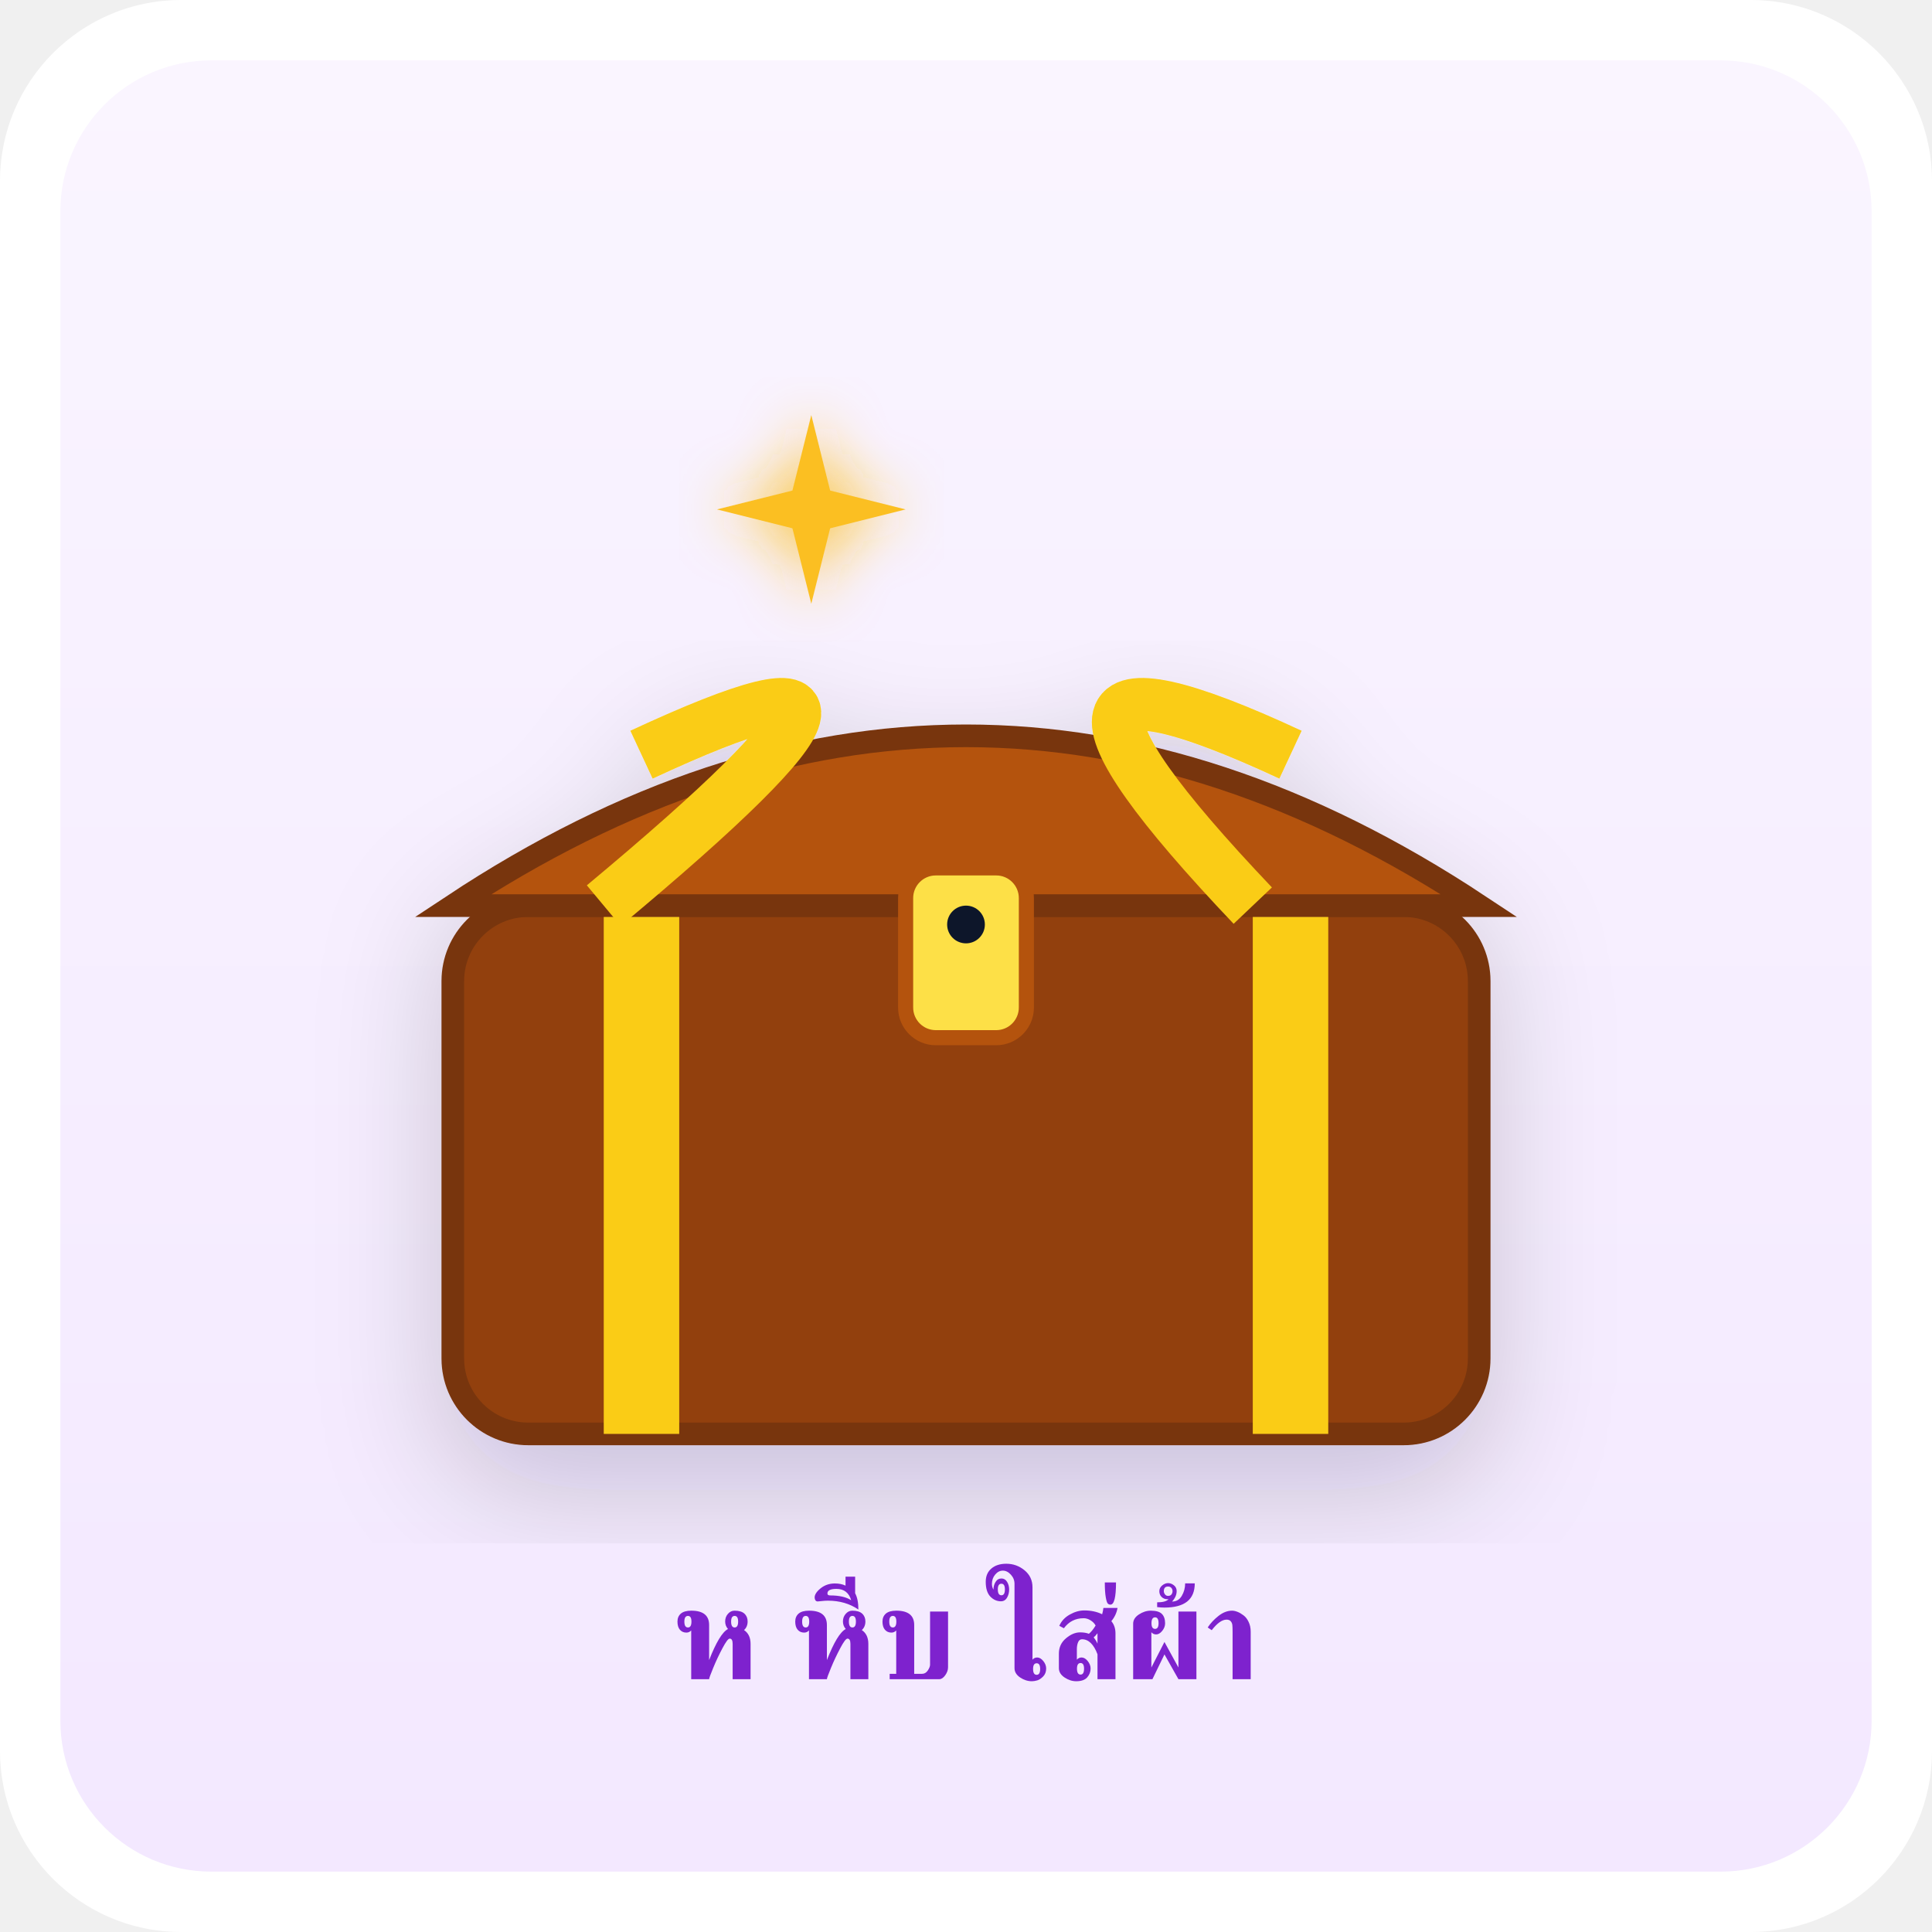
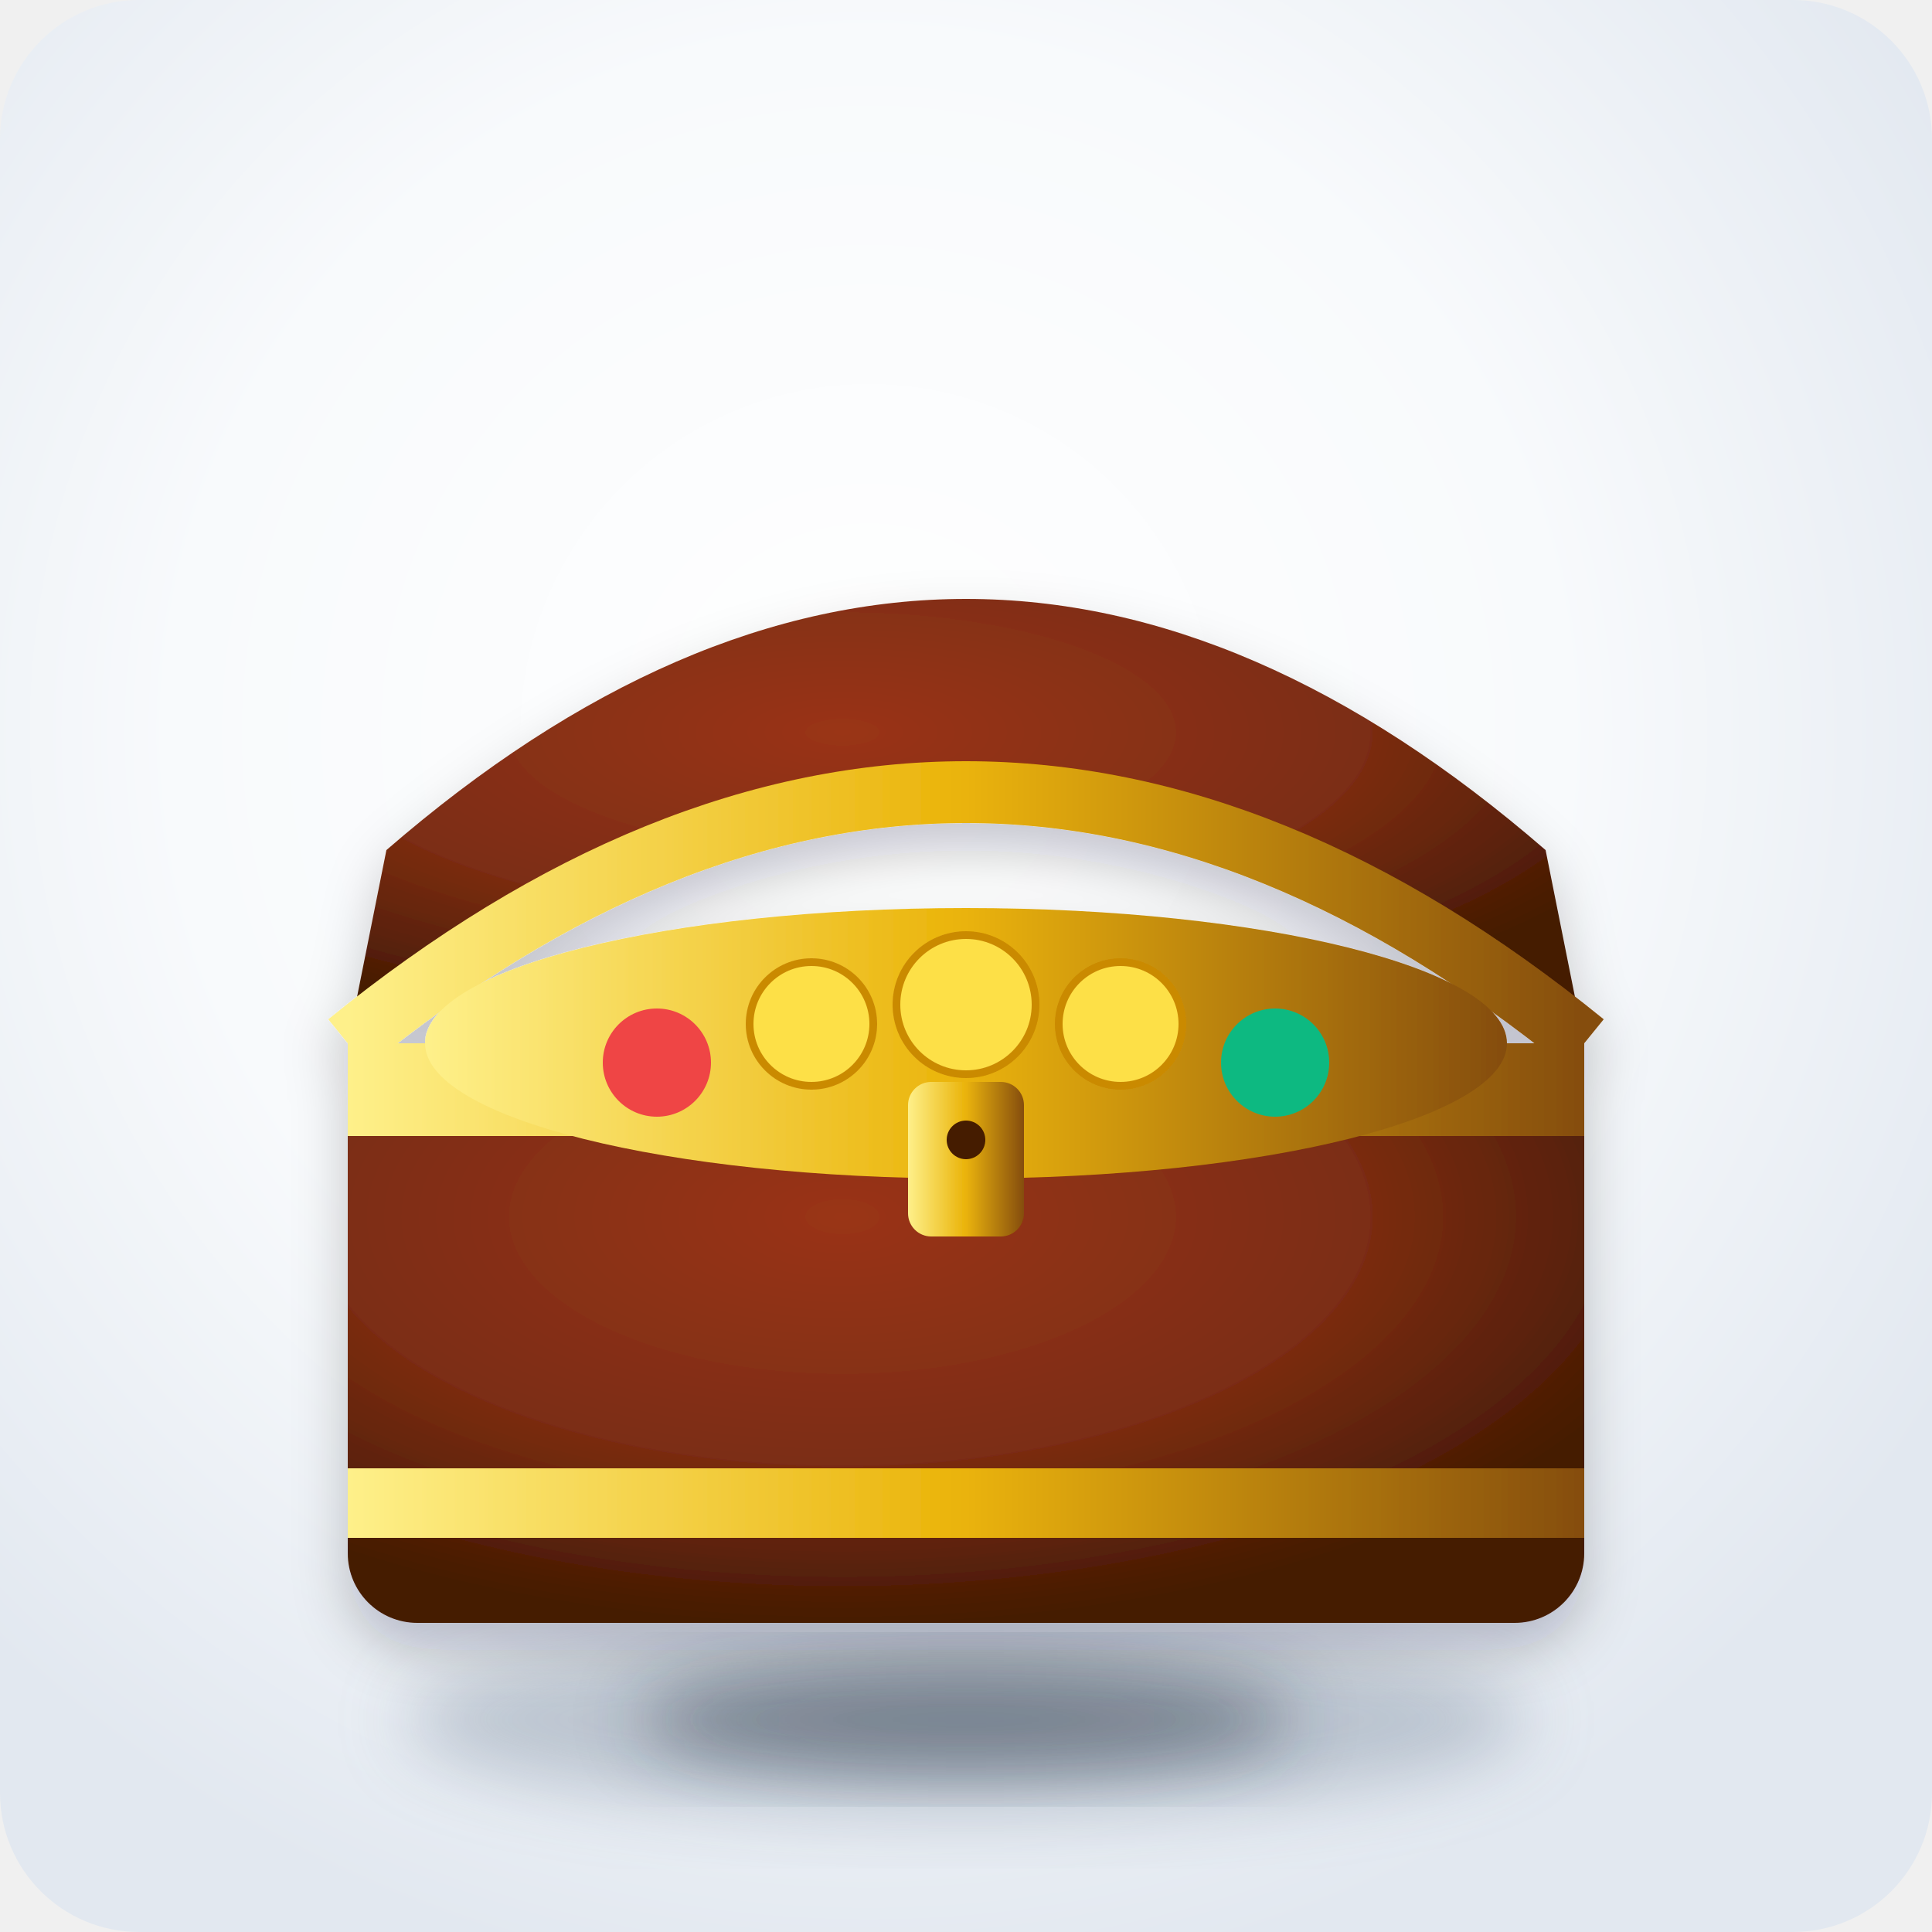
- <svg xmlns="http://www.w3.org/2000/svg" viewBox="0 0 512 512" width="100%" height="100%">
+ <svg xmlns="http://www.w3.org/2000/svg" viewBox="0 0 500 500" width="100%" height="100%">
  <defs>
-     <filter id="dropShadow" x="-15%" y="-15%" width="130%" height="130%">
-       <feDropShadow dx="0" dy="12" stdDeviation="16" flood-color="#0f172a" flood-opacity="0.18" />
+     <radialGradient id="bgGlow" cx="45%" cy="38%" r="65%">
+       <stop offset="0%" stop-color="#ffffff" />
+       <stop offset="55%" stop-color="#f8fafc" />
+       <stop offset="100%" stop-color="#e2e8f0" />
+     </radialGradient>
+     <filter id="groundShadow" x="-30%" y="-30%" width="160%" height="160%">
+       <feGaussianBlur stdDeviation="9" />
+     </filter>
+     <filter id="clayShadow" x="-25%" y="-25%" width="150%" height="150%">
+       <feDropShadow dx="0" dy="7" stdDeviation="7" flood-color="#0f172a" flood-opacity="0.22" />
    </filter>
    <filter id="softGlow" x="-20%" y="-20%" width="140%" height="140%">
-       <feGaussianBlur stdDeviation="8" result="blur" />
+       <feGaussianBlur stdDeviation="3" result="blur" />
      <feComposite in="SourceGraphic" in2="blur" operator="over" />
    </filter>
-     <linearGradient id="bgWarm" x1="0" y1="0" x2="0" y2="1">
-       <stop offset="0%" stop-color="#fffbeb" />
-       <stop offset="100%" stop-color="#fef3c7" />
-     </linearGradient>
-     <linearGradient id="bgSky" x1="0" y1="0" x2="0" y2="1">
-       <stop offset="0%" stop-color="#f0f9ff" />
-       <stop offset="100%" stop-color="#e0f2fe" />
-     </linearGradient>
-     <linearGradient id="bgRose" x1="0" y1="0" x2="0" y2="1">
-       <stop offset="0%" stop-color="#fff1f2" />
-       <stop offset="100%" stop-color="#ffe4e6" />
-     </linearGradient>
-     <linearGradient id="bgEmerald" x1="0" y1="0" x2="0" y2="1">
-       <stop offset="0%" stop-color="#ecfdf5" />
-       <stop offset="100%" stop-color="#d1fae5" />
-     </linearGradient>
-     <linearGradient id="bgPurple" x1="0" y1="0" x2="0" y2="1">
-       <stop offset="0%" stop-color="#faf5ff" />
-       <stop offset="100%" stop-color="#f3e8ff" />
+     <radialGradient id="chestWood" cx="40%" cy="30%" r="70%">
+       <stop offset="0%" stop-color="#9a3412" />
+       <stop offset="60%" stop-color="#7c2d12" />
+       <stop offset="100%" stop-color="#451a03" />
+     </radialGradient>
+     <linearGradient id="goldCoins" x1="0%" y1="0%" x2="100%" y2="0%">
+       <stop offset="0%" stop-color="#fef08a" />
+       <stop offset="50%" stop-color="#eab308" />
+       <stop offset="100%" stop-color="#854d0e" />
    </linearGradient>
  </defs>
-   <rect width="512" height="512" rx="48" fill="#ffffff" />
-   <rect x="16" y="16" width="480" height="480" rx="40" fill="url(#bgPurple)" />
-   <g filter="url(#dropShadow)">
-     <rect x="120" y="240" width="272" height="140" rx="20" fill="#92400e" stroke="#78350f" stroke-width="6" />
-     <rect x="160" y="240" width="20" height="140" fill="#facc15" />
-     <rect x="332" y="240" width="20" height="140" fill="#facc15" />
-     <path d="M 120 240 Q 256 150 392 240 Z" fill="#b45309" stroke="#78350f" stroke-width="6" />
-     <path d="M 160 240 Q 256 160 170 200" stroke="#facc15" stroke-width="14" fill="none" />
-     <path d="M 332 240 Q 256 160 342 200" stroke="#facc15" stroke-width="14" fill="none" />
-     <rect x="240" y="230" width="32" height="45" rx="8" fill="#fde047" stroke="#b45309" stroke-width="4" />
-     <circle cx="256" cy="245" r="5" fill="#0f172a" />
+   <rect width="500" height="500" rx="36" fill="url(#bgGlow)" />
+   <ellipse cx="250" cy="445" rx="145" ry="24" fill="#64748b" opacity="0.35" filter="url(#groundShadow)" />
+   <ellipse cx="250" cy="445" rx="85" ry="14" fill="#1e293b" opacity="0.45" filter="url(#groundShadow)" />
+   <g filter="url(#clayShadow)">
+     <rect x="90" y="270" width="320" height="150" rx="18" fill="url(#chestWood)" />
+     <rect x="90" y="270" width="320" height="24" fill="url(#goldCoins)" />
+     <rect x="90" y="380" width="320" height="18" fill="url(#goldCoins)" />
+     <path d="M 90 270 Q 250 140 410 270 L 400 220 Q 250 90 100 220 Z" fill="url(#chestWood)" />
+     <path d="M 90 270 Q 250 140 410 270" stroke="url(#goldCoins)" stroke-width="16" fill="none" />
+     <ellipse cx="250" cy="270" rx="140" ry="35" fill="url(#goldCoins)" />
+     <circle cx="210" cy="265" r="16" fill="#fde047" stroke="#ca8a04" stroke-width="2" />
+     <circle cx="250" cy="260" r="18" fill="#fde047" stroke="#ca8a04" stroke-width="2" />
+     <circle cx="290" cy="265" r="16" fill="#fde047" stroke="#ca8a04" stroke-width="2" />
+     <circle cx="170" cy="275" r="14" fill="#ef4444" />
+     <circle cx="330" cy="275" r="14" fill="#10b981" />
+     <rect x="235" y="280" width="30" height="40" rx="6" fill="url(#goldCoins)" />
+     <circle cx="250" cy="295" r="5" fill="#451a03" />
  </g>
-   <path d="M 210 130 L 215 110 L 220 130 L 240 135 L 220 140 L 215 160 L 210 140 L 190 135 Z" fill="#fbbf24" filter="url(#softGlow)" />
-   <text x="256" y="445" font-family="'Sarabun', sans-serif" font-size="34" font-weight="bold" fill="#7e22ce" text-anchor="middle">ห หีบ ใส่ผ้า</text>
</svg>
